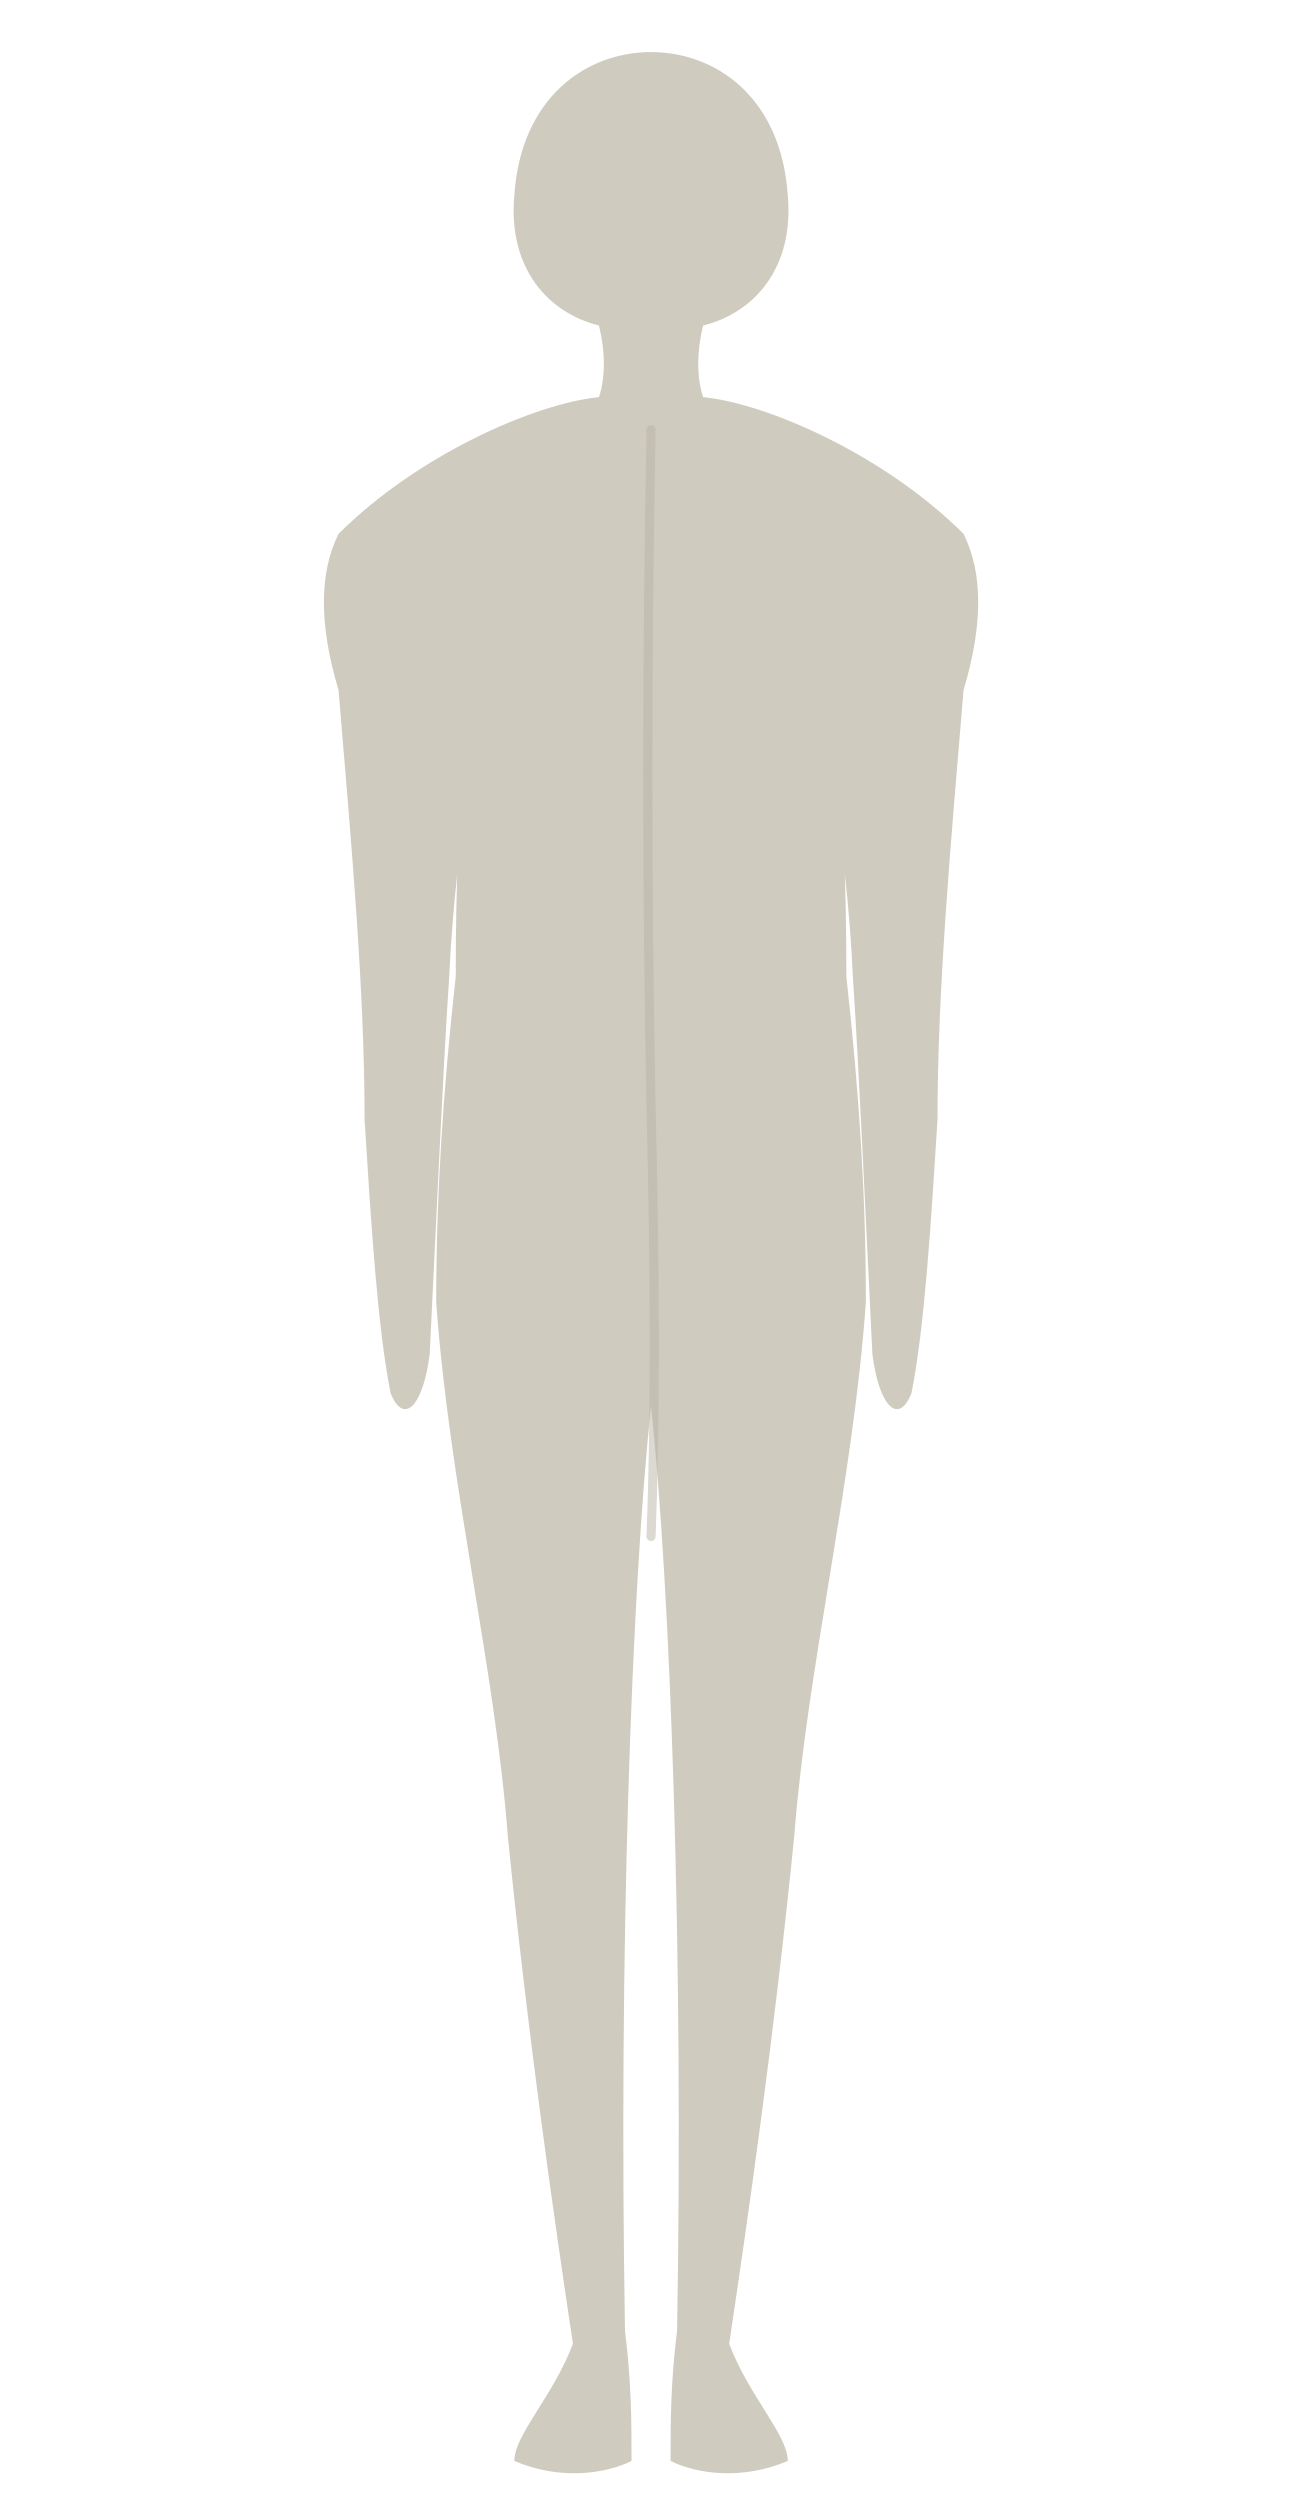
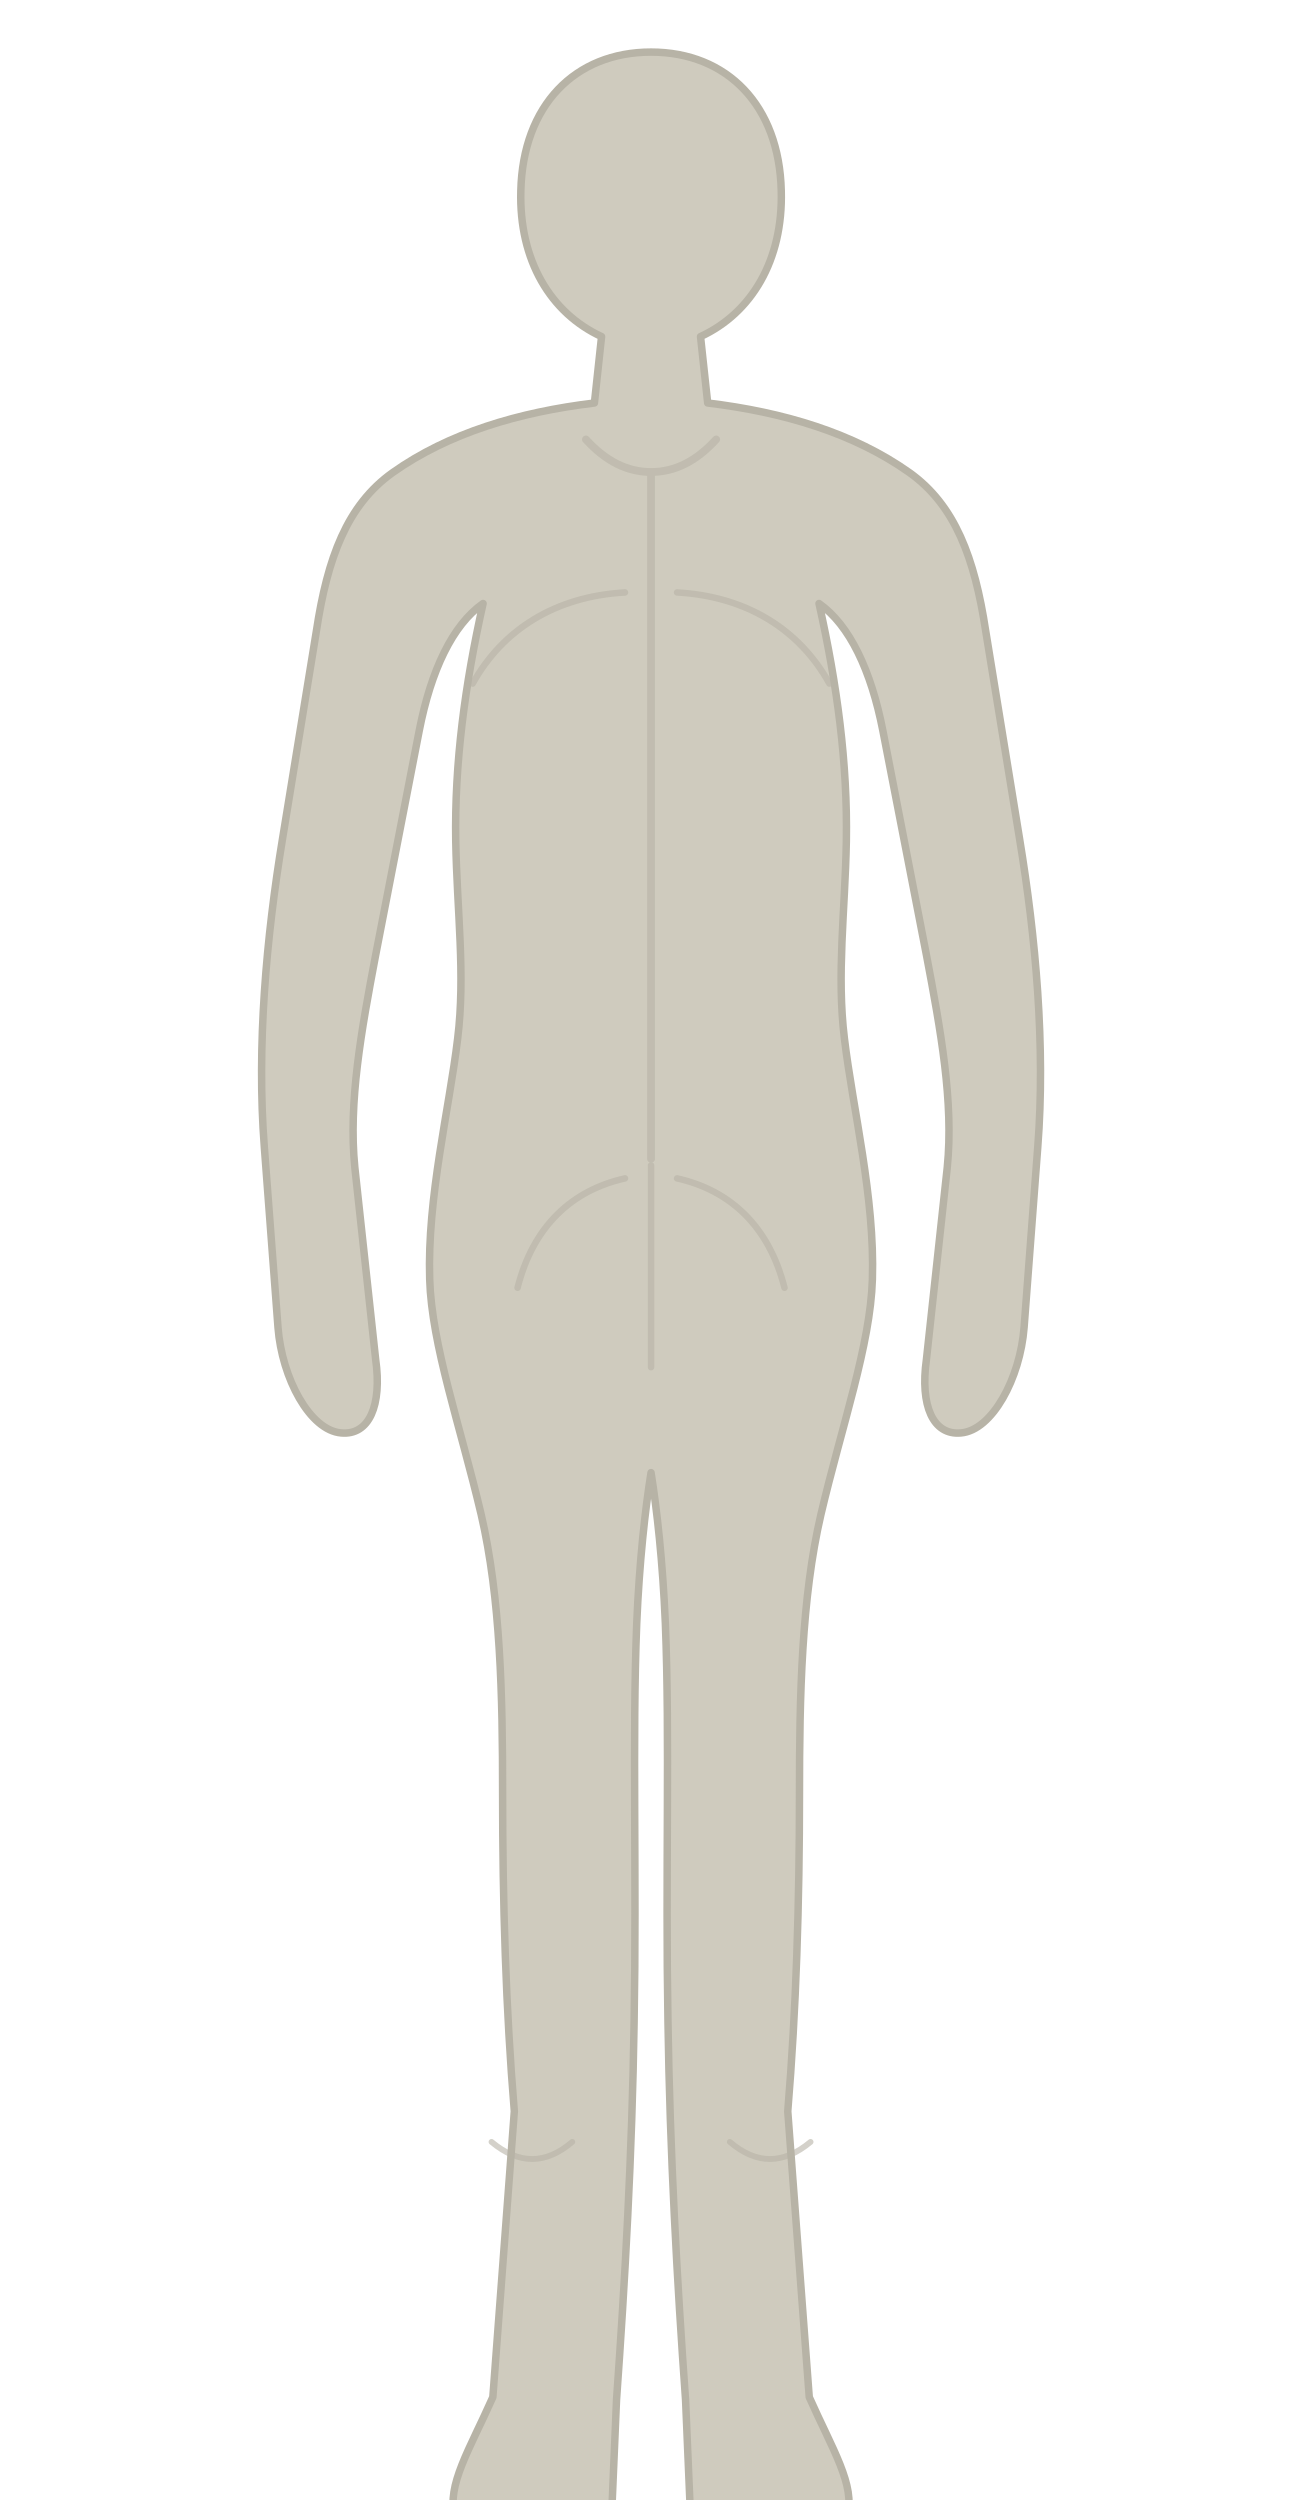
<svg xmlns="http://www.w3.org/2000/svg" viewBox="0 0 200 384">
-   <path d="M100,8 C110,8 120,15 121,30 C122,41 116,48 108,50 C107,54 107,58 108,61 C118,62 136,70 148,82 C151,88 151,96 148,106 C146,130 144,152 144,172 C143,188 142,204 140,214 C138,219 135,216 134,208 C133,188 132,165 131,150 C130,128 126,108 122,96 C128,104 130,120 130,150 C132,168 133,184 133,200 C131,228 124,256 122,282 C119,312 115,340 112,360 C115,368 121,374 121,378 C114,381 107,380 103,378 C103,372 103,366 104,358 C105,300 103,244 100,216 C97,244 95,300 96,358 C97,366 97,372 97,378 C93,380 86,381 79,378 C79,374 85,368 88,360 C85,340 81,312 78,282 C76,256 69,228 67,200 C67,184 68,168 70,150 C70,120 72,104 78,96 C74,108 70,128 69,150 C68,165 67,188 66,208 C65,216 62,219 60,214 C58,204 57,188 56,172 C56,152 54,130 52,106 C49,96 49,88 52,82 C64,70 82,62 92,61 C93,58 93,54 92,50 C84,48 78,41 79,30 C80,15 90,8 100,8 Z" fill="#CFCBBE" />
-   <path d="M100,66 Q99,120 100,170 Q101,210 100,236" fill="none" stroke="#B7B3A6" stroke-width="1.4" stroke-linecap="round" opacity="0.5" />
+   <path d="M100 8C88.3 8 80.3 16.2 80 29.3c-.3 10.7 4.6 18.8 12.4 22.4l-1.1 10.2c-11.6 1.4-22.4 4.6-31 10.7-7 5-10 13.1-11.7 24.3l-5.2 31.9c-2.5 15.2-4 31.9-2.8 47.4l2.1 27.7c.6 7.8 4.9 15.8 9.7 16.2 4.3.4 6.3-4.2 5.3-11.3l-3.2-29.5c-1-10 1-21 3.2-32.6l6.7-34.5c1.8-9.2 5.1-16.2 9.8-19.5-2.8 12.5-4.4 24.6-4.2 36.5.2 10.8 1.5 20.5.3 30.3-1.3 10.9-4.7 24.4-4.3 37 .3 10.1 4.7 22.5 7.9 36.1 3 12.9 3.3 27.9 3.3 42.9 0 16.7.5 33.2 1.8 48.8l-3.3 43.9c-3.5 7.9-7.2 13.7-5.8 18.2 5.6 3.1 15.2 3.5 24 1l.8-18.8c1.3-18.1 2.4-38 2.7-58 .4-22.8-.3-43.5.4-61.2.4-9.5 1.3-17.6 2.2-23.2.9 5.6 1.8 13.7 2.2 23.2.7 17.7 0 38.4.4 61.2.3 20 1.4 39.9 2.7 58l.8 18.8c8.8 2.5 18.4 2.1 24-1 1.4-4.5-2.3-10.3-5.8-18.2l-3.3-43.9c1.3-15.6 1.8-32.1 1.8-48.8 0-15 .3-30 3.3-42.9 3.2-13.6 7.6-26 7.9-36.1.4-12.6-3-26.1-4.3-37-1.2-9.8.1-19.5.3-30.3.2-11.9-1.4-24-4.2-36.5 4.7 3.3 8 10.3 9.8 19.5l6.7 34.5c2.2 11.6 4.2 22.6 3.2 32.6l-3.2 29.5c-1 7.1 1 11.7 5.3 11.3 4.8-.4 9.1-8.4 9.7-16.2l2.1-27.7c1.2-15.5-.3-32.2-2.8-47.4l-5.2-31.9c-1.7-11.2-4.7-19.3-11.7-24.3-8.6-6.1-19.4-9.3-31-10.7l-1.1-10.2c7.8-3.6 12.7-11.7 12.4-22.4C119.7 16.2 111.7 8 100 8Z" fill="#CFCBBE" stroke="#B7B3A6" stroke-width="1.15" stroke-linejoin="round" />
+   <g fill="none" stroke="#B7B3A6" stroke-linecap="round" opacity=".6">
+     <path d="M90 67.5c3 3.3 6.3 5 10 5s7-1.7 10-5M100 73v105" stroke-width="1.2" />
+     <path d="M96 91c-10.7.6-18.8 5.7-23.4 14m31.4-14c10.7.6 18.8 5.7 23.4 14M96 181c-8.1 1.8-14.1 7.3-16.5 16.8m24.5-16.8c8.1 1.8 14.1 7.3 16.5 16.8M100 179v31" stroke-width="1" />
+     <path d="M75.5 329c4.2 3.5 8.3 3.5 12.4 0m24.2 0c4.1 3.5 8.2 3.5 12.4 0" stroke-width=".9" />
+   </g>
</svg>
